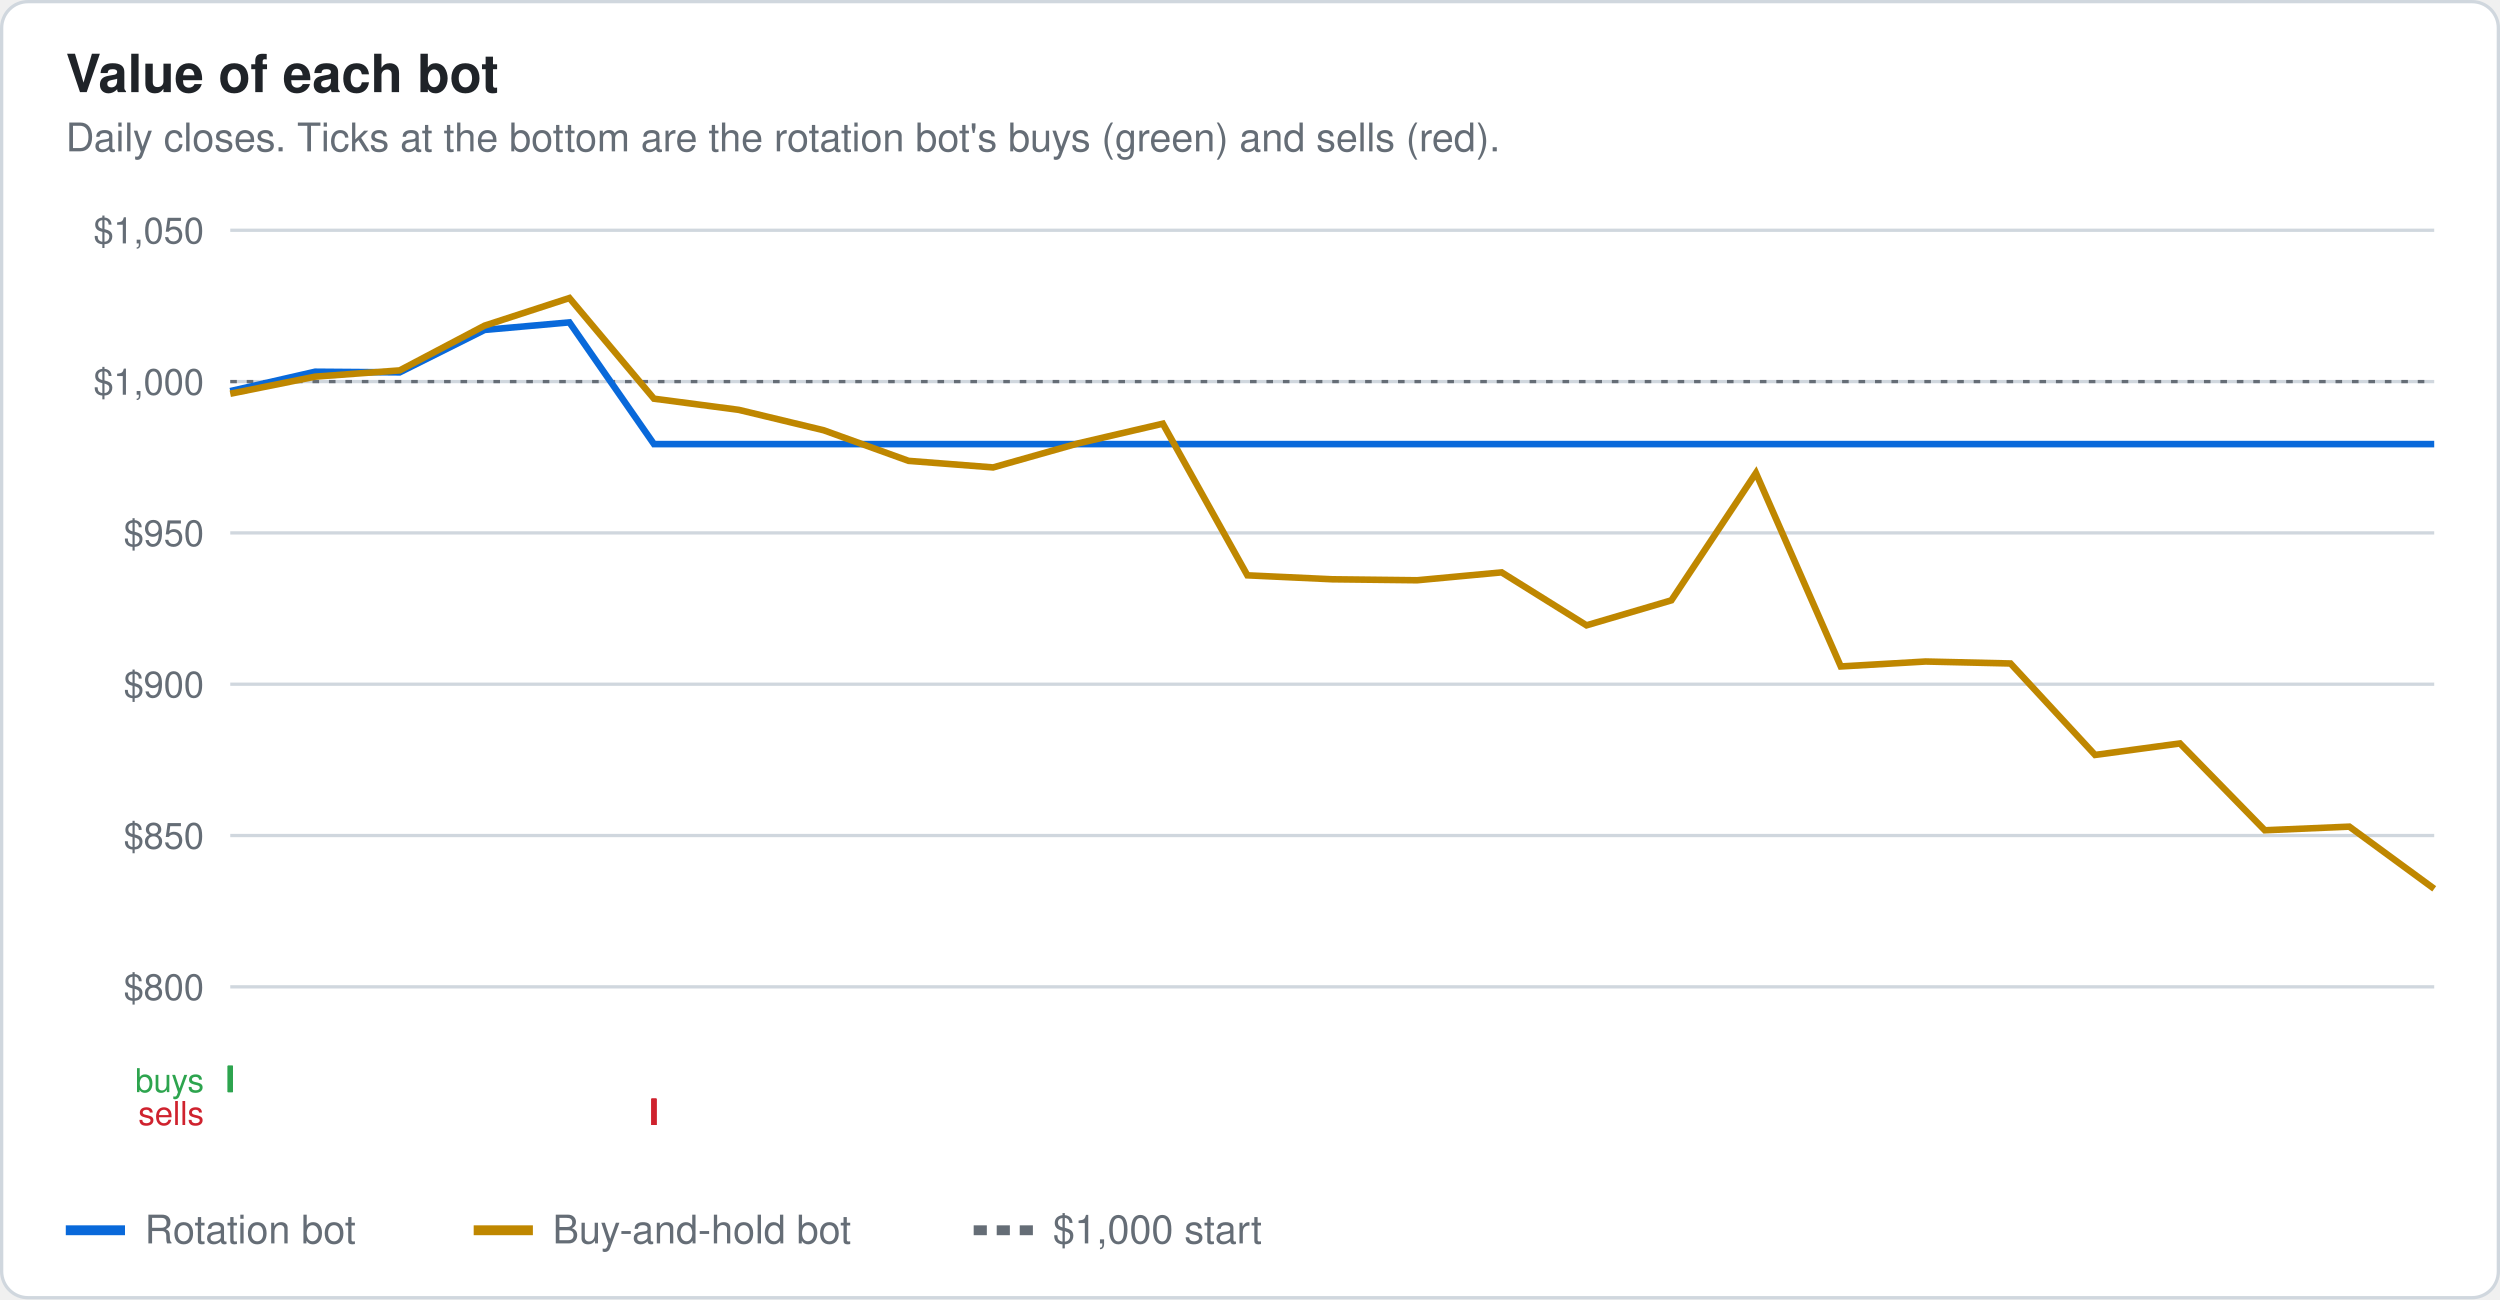
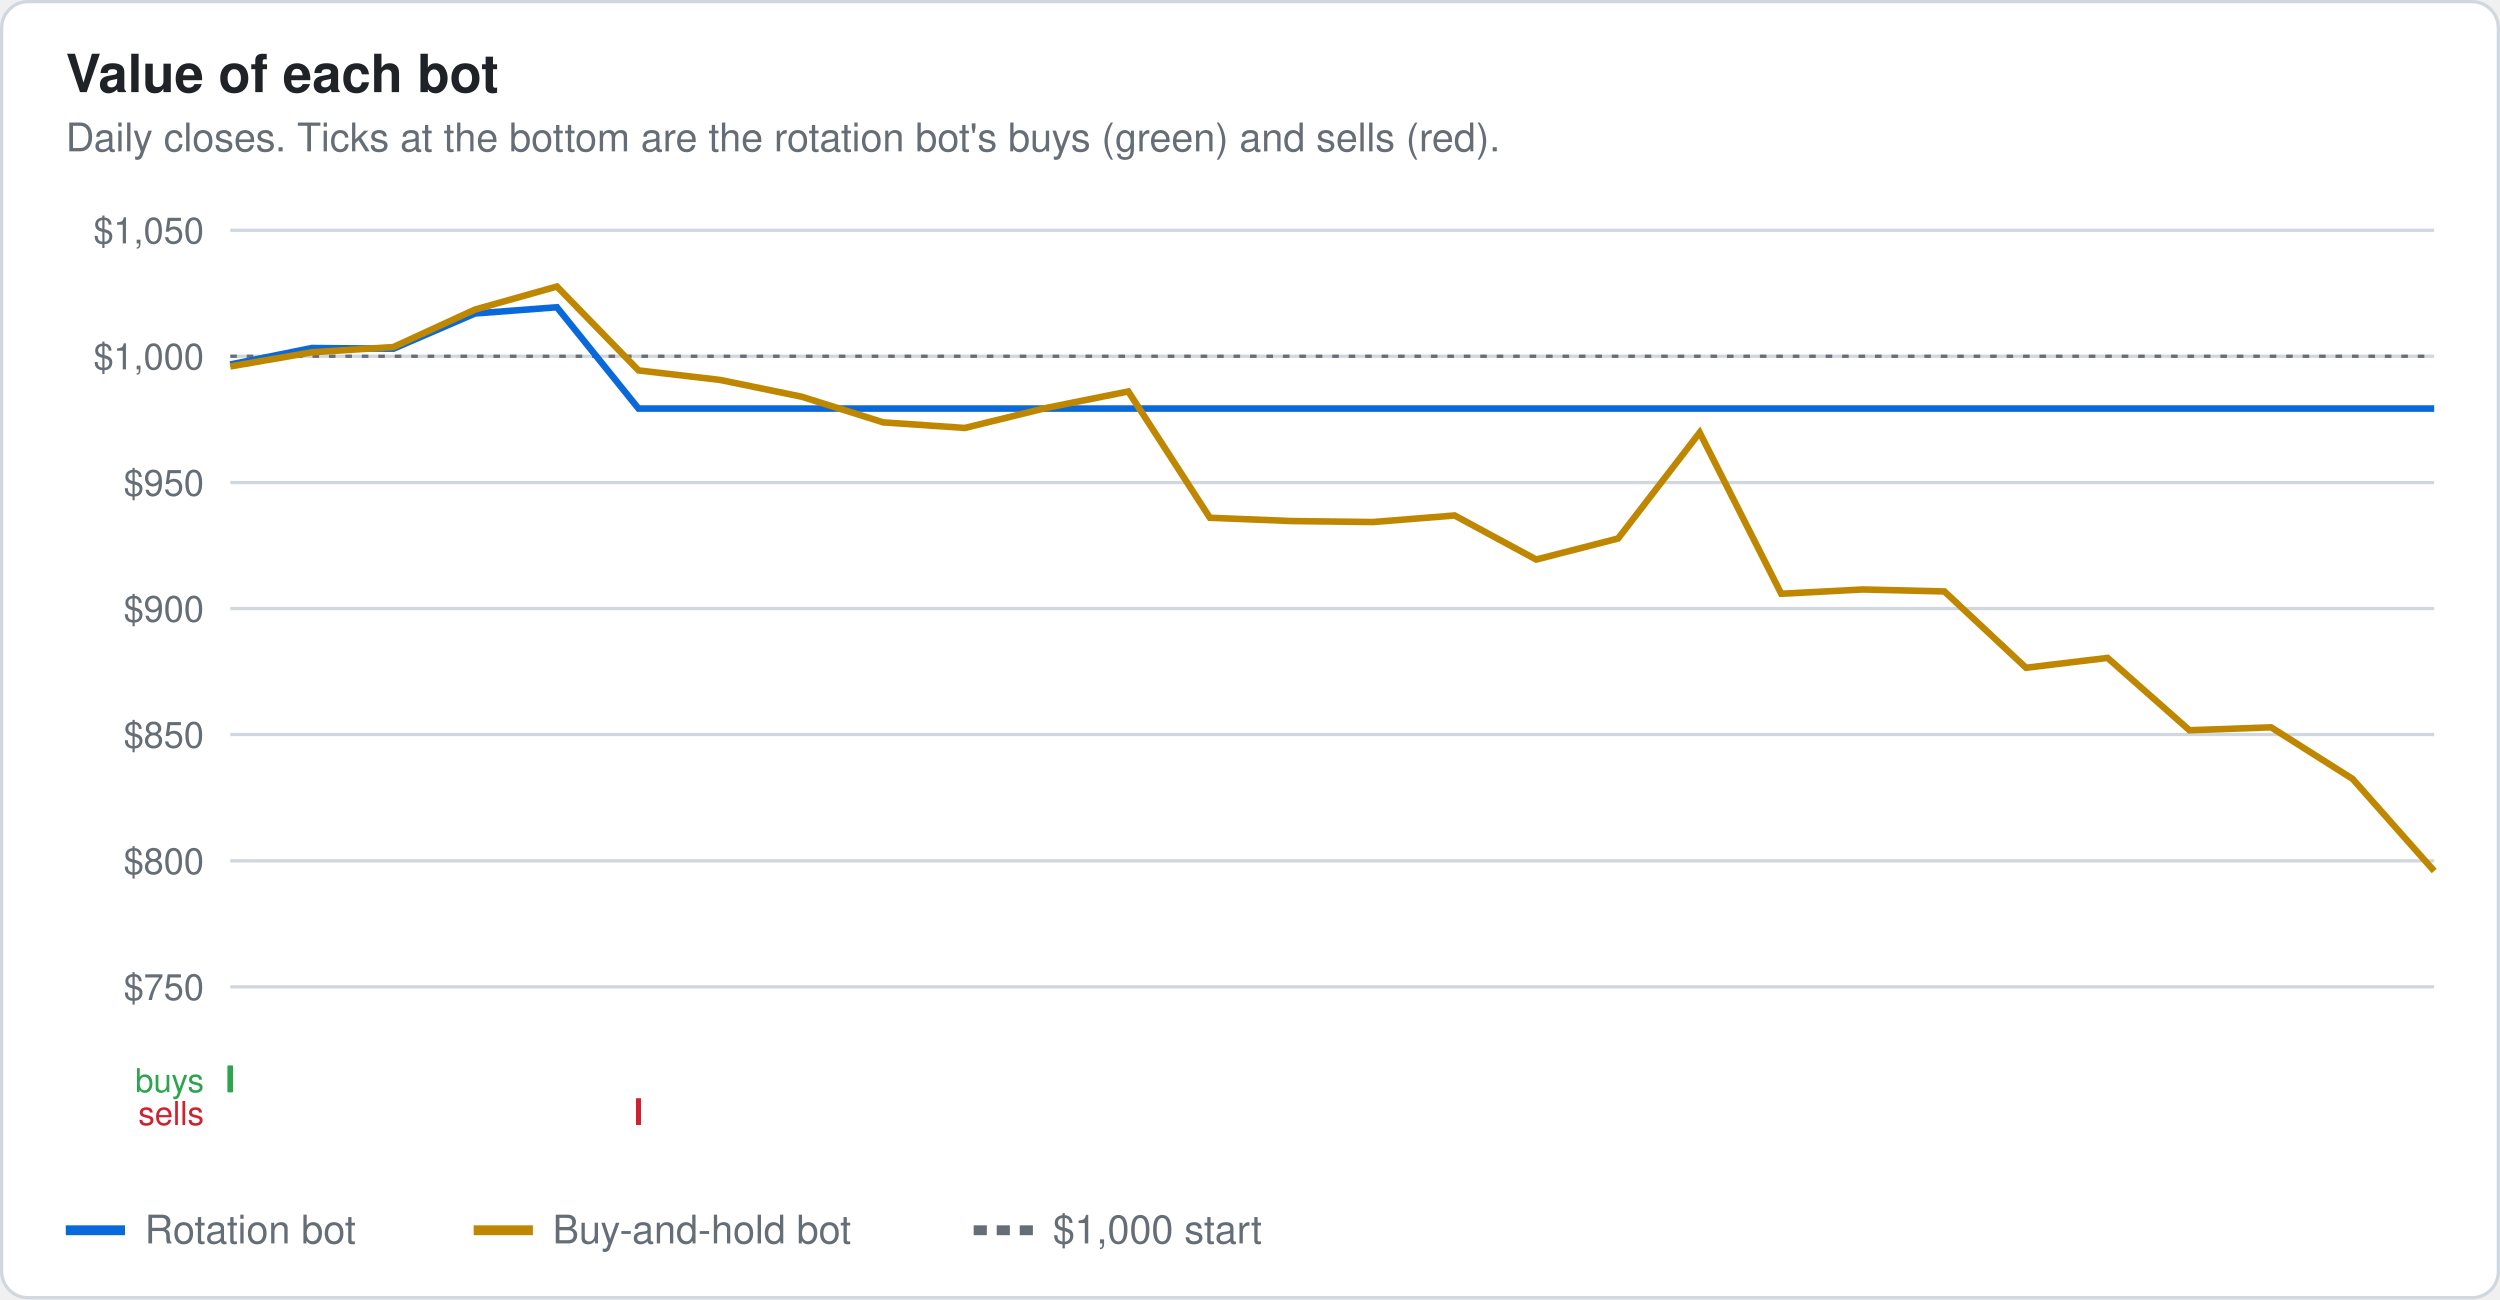
<svg xmlns="http://www.w3.org/2000/svg" width="760" height="395" viewBox="0 0 760 395" font-family="Helvetica, Arial, sans-serif">
  <rect x="0.5" y="0.5" width="759" height="394" rx="8" fill="#ffffff" stroke="#d0d7de" />
  <text x="20" y="28" font-size="16" font-weight="bold" fill="#1f2328">Value of each bot</text>
  <text x="20" y="46" font-size="12" fill="#656d76">Daily closes. Ticks at the bottom are the rotation bot's buys (green) and sells (red).</text>
  <line x1="70" y1="300.0" x2="740" y2="300.0" stroke="#d0d7de" />
-   <text x="62" y="304.0" font-size="11" text-anchor="end" fill="#656d76">$800</text>
-   <line x1="70" y1="254.0" x2="740" y2="254.0" stroke="#d0d7de" />
-   <text x="62" y="258.0" font-size="11" text-anchor="end" fill="#656d76">$850</text>
-   <line x1="70" y1="208.0" x2="740" y2="208.0" stroke="#d0d7de" />
-   <text x="62" y="212.0" font-size="11" text-anchor="end" fill="#656d76">$900</text>
-   <line x1="70" y1="162.0" x2="740" y2="162.0" stroke="#d0d7de" />
-   <text x="62" y="166.0" font-size="11" text-anchor="end" fill="#656d76">$950</text>
-   <line x1="70" y1="116.0" x2="740" y2="116.0" stroke="#d0d7de" />
-   <text x="62" y="120.0" font-size="11" text-anchor="end" fill="#656d76">$1,000</text>
+   <text x="62" y="304.0" font-size="11" text-anchor="end" fill="#656d76">$750</text>
+   <line x1="70" y1="261.7" x2="740" y2="261.7" stroke="#d0d7de" />
+   <text x="62" y="265.7" font-size="11" text-anchor="end" fill="#656d76">$800</text>
+   <line x1="70" y1="223.3" x2="740" y2="223.3" stroke="#d0d7de" />
+   <text x="62" y="227.3" font-size="11" text-anchor="end" fill="#656d76">$850</text>
+   <line x1="70" y1="185.0" x2="740" y2="185.0" stroke="#d0d7de" />
+   <text x="62" y="189.0" font-size="11" text-anchor="end" fill="#656d76">$900</text>
+   <line x1="70" y1="146.7" x2="740" y2="146.7" stroke="#d0d7de" />
+   <text x="62" y="150.7" font-size="11" text-anchor="end" fill="#656d76">$950</text>
+   <line x1="70" y1="108.3" x2="740" y2="108.3" stroke="#d0d7de" />
+   <text x="62" y="112.3" font-size="11" text-anchor="end" fill="#656d76">$1,000</text>
  <line x1="70" y1="70.0" x2="740" y2="70.0" stroke="#d0d7de" />
  <text x="62" y="74.0" font-size="11" text-anchor="end" fill="#656d76">$1,050</text>
-   <line x1="70" y1="116.0" x2="740" y2="116.0" stroke="#656d76" stroke-dasharray="2 3" />
-   <polyline points="70.0,118.9 95.8,113.0 121.5,113.2 147.3,100.3 173.1,98.0 198.8,135.0 224.6,135.0 250.4,135.0 276.2,135.0 301.9,135.0 327.7,135.0 353.5,135.0 379.2,135.0 405.0,135.0 430.8,135.0 456.5,135.0 482.3,135.0 508.1,135.0 533.8,135.0 559.6,135.0 585.4,135.0 611.2,135.0 636.9,135.0 662.7,135.0 688.5,135.0 714.2,135.0 740.0,135.0" fill="none" stroke="#0969da" stroke-width="2" />
-   <polyline points="70.0,119.7 95.8,114.5 121.5,112.6 147.3,99.0 173.1,90.6 198.8,121.2 224.6,124.6 250.4,130.8 276.2,140.1 301.9,142.1 327.7,134.8 353.5,128.8 379.2,174.9 405.0,176.1 430.8,176.4 456.5,174.0 482.3,190.1 508.1,182.5 533.8,143.8 559.6,202.6 585.4,201.1 611.2,201.7 636.9,229.5 662.7,226.0 688.5,252.4 714.2,251.3 740.0,270.2" fill="none" stroke="#bf8700" stroke-width="2" />
+   <line x1="70" y1="108.3" x2="740" y2="108.3" stroke="#656d76" stroke-dasharray="2 3" />
+   <polyline points="70.0,110.8 94.8,105.8 119.6,106.0 144.4,95.3 169.3,93.4 194.1,124.2 218.9,124.2 243.7,124.2 268.5,124.2 293.3,124.2 318.1,124.2 343.0,124.2 367.8,124.2 392.6,124.2 417.4,124.2 442.2,124.2 467.0,124.2 491.9,124.2 516.7,124.2 541.5,124.2 566.3,124.2 591.1,124.2 615.9,124.2 640.7,124.2 665.6,124.2 690.4,124.2 715.2,124.2 740.0,124.2" fill="none" stroke="#0969da" stroke-width="2" />
+   <polyline points="70.0,111.4 94.8,107.1 119.6,105.5 144.4,94.1 169.3,87.1 194.1,112.6 218.9,115.5 243.7,120.6 268.5,128.4 293.3,130.1 318.1,124.0 343.0,119.0 367.8,157.4 392.6,158.4 417.4,158.7 442.2,156.7 467.0,170.1 491.9,163.7 516.7,131.5 541.5,180.5 566.3,179.2 591.1,179.8 615.9,203.0 640.7,200.0 665.6,222.0 690.4,221.1 715.2,236.8 740.0,264.8" fill="none" stroke="#bf8700" stroke-width="2" />
  <line x1="70.0" y1="324" x2="70.0" y2="332" stroke="#2da44e" stroke-width="1.5" />
  <line x1="70.0" y1="324" x2="70.0" y2="332" stroke="#2da44e" stroke-width="1.5" />
  <line x1="70.0" y1="324" x2="70.0" y2="332" stroke="#2da44e" stroke-width="1.5" />
  <line x1="70.0" y1="324" x2="70.0" y2="332" stroke="#2da44e" stroke-width="1.5" />
-   <line x1="198.8" y1="334" x2="198.8" y2="342" stroke="#cf222e" stroke-width="1.5" />
-   <line x1="198.8" y1="334" x2="198.8" y2="342" stroke="#cf222e" stroke-width="1.5" />
-   <line x1="198.8" y1="334" x2="198.8" y2="342" stroke="#cf222e" stroke-width="1.5" />
-   <line x1="198.8" y1="334" x2="198.8" y2="342" stroke="#cf222e" stroke-width="1.5" />
+   <line x1="194.1" y1="334" x2="194.1" y2="342" stroke="#cf222e" stroke-width="1.5" />
+   <line x1="194.1" y1="334" x2="194.1" y2="342" stroke="#cf222e" stroke-width="1.5" />
+   <line x1="194.1" y1="334" x2="194.1" y2="342" stroke="#cf222e" stroke-width="1.5" />
+   <line x1="194.1" y1="334" x2="194.1" y2="342" stroke="#cf222e" stroke-width="1.5" />
  <text x="62" y="332" font-size="10" text-anchor="end" fill="#2da44e">buys</text>
  <text x="62" y="342" font-size="10" text-anchor="end" fill="#cf222e">sells</text>
  <line x1="20" y1="374" x2="38" y2="374" stroke="#0969da" stroke-width="3" />
  <text x="44" y="378" font-size="12" fill="#656d76">Rotation bot</text>
  <line x1="144" y1="374" x2="162" y2="374" stroke="#bf8700" stroke-width="3" />
  <text x="168" y="378" font-size="12" fill="#656d76">Buy-and-hold bot</text>
  <line x1="296" y1="374" x2="314" y2="374" stroke="#656d76" stroke-width="3" stroke-dasharray="4 3" />
  <text x="320" y="378" font-size="12" fill="#656d76">$1,000 start</text>
</svg>
